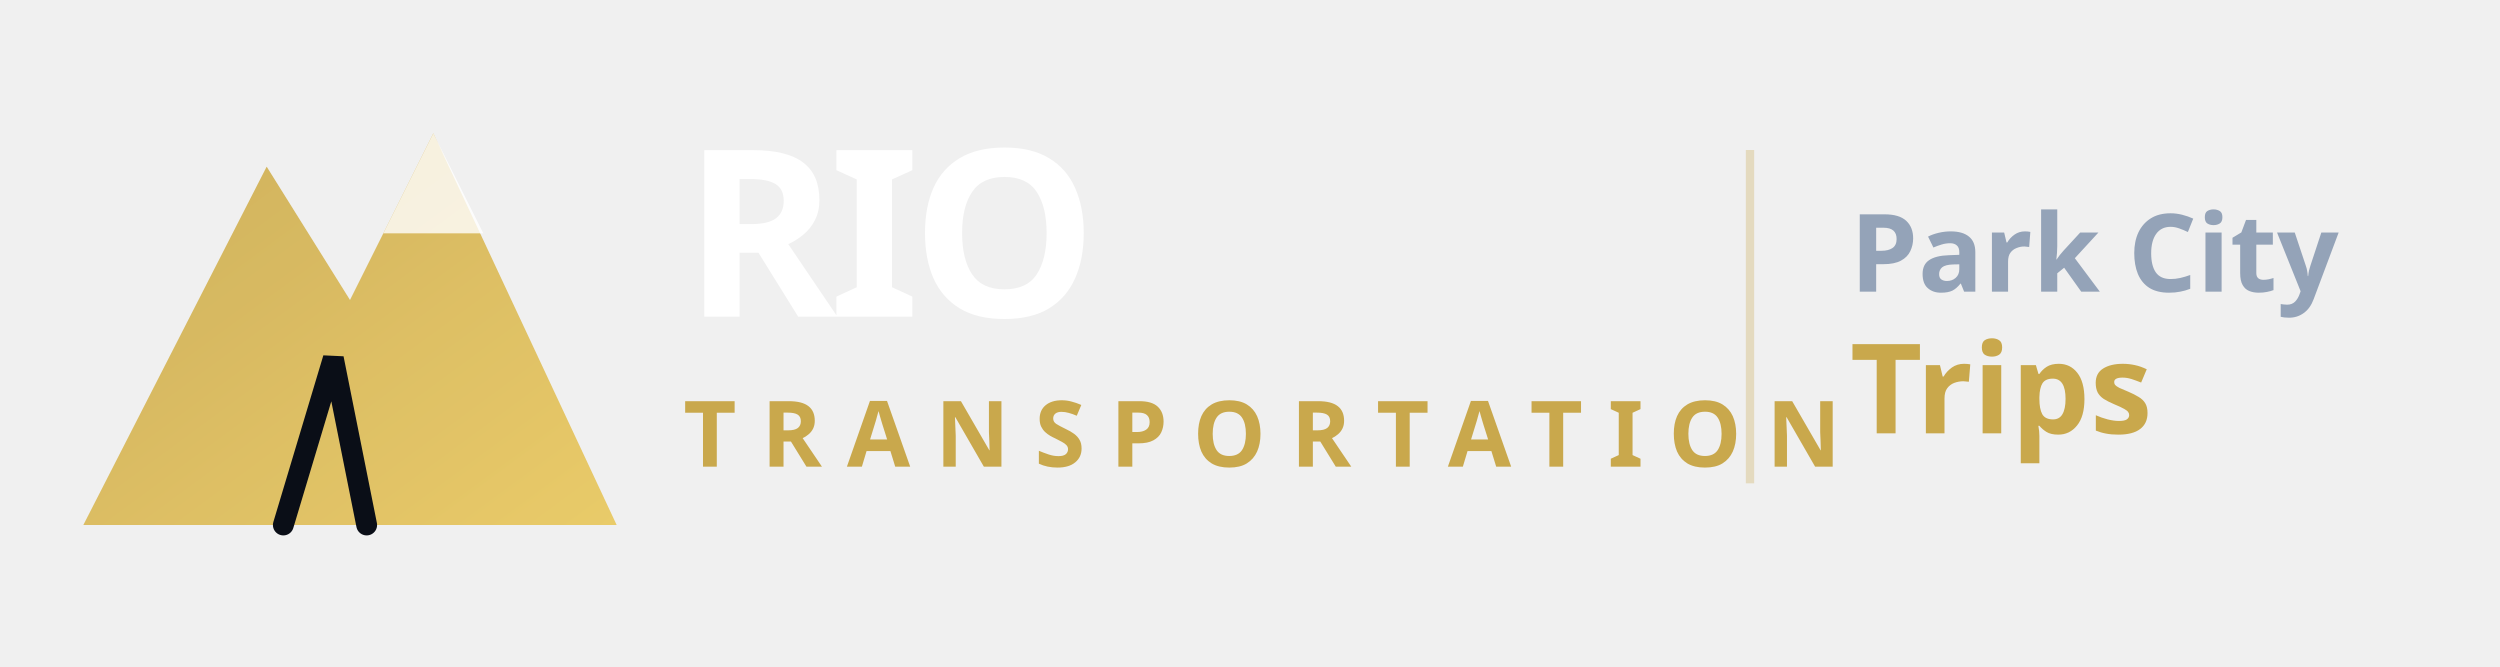
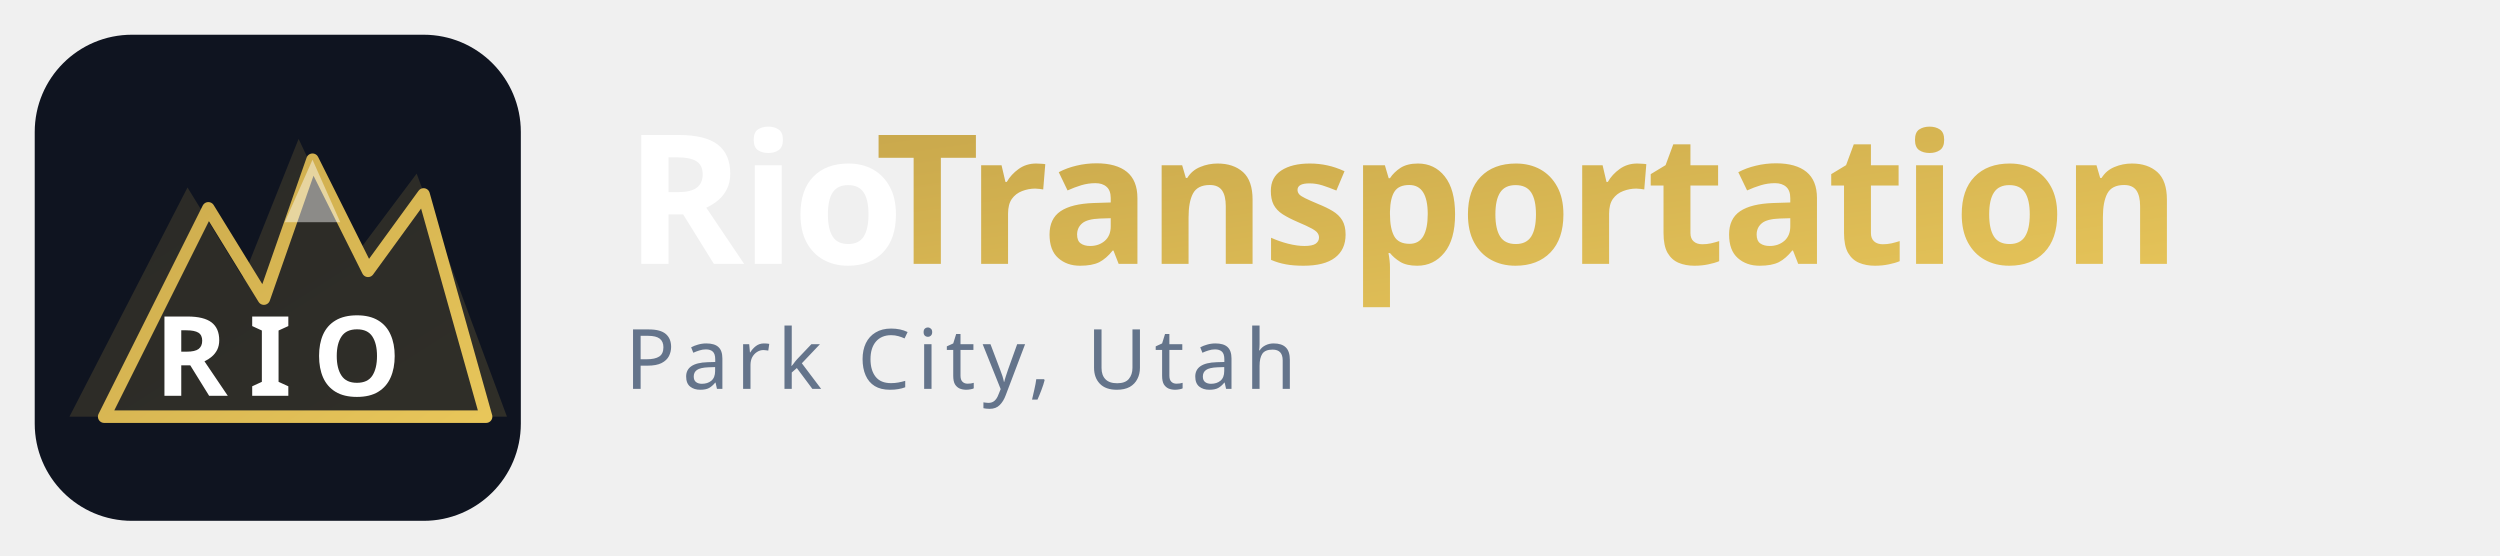
- <svg xmlns="http://www.w3.org/2000/svg" viewBox="0 0 300 80">
+ <svg xmlns="http://www.w3.org/2000/svg" viewBox="0 0 360 80">
  <defs>
-     <linearGradient id="gold" x1="0%" y1="0%" x2="100%" y2="100%">
+     <linearGradient id="gh" x1="0%" y1="0%" x2="100%" y2="100%">
      <stop offset="0%" style="stop-color:#c9a84c" />
      <stop offset="100%" style="stop-color:#e8c65a" />
    </linearGradient>
  </defs>
-   <g transform="translate(10,8)">
-     <path d="M0,55 L22,12 L32,28 L42,8 L64,55 Z" fill="url(#gold)" opacity="0.9" />
-     <path d="M42,8 L48,20 L36,20 Z" fill="#ffffff" opacity="0.8" />
-     <path d="M24,55 L30,35 L34,55" fill="none" stroke="#0a0e17" stroke-width="2.5" stroke-linecap="round" />
+   <g transform="translate(5,5)">
+     <rect width="70" height="70" rx="14" fill="#0f1420" />
+     <path d="M5,55 L22,22 L30,35 L38,15 L46,32 L55,20 L68,55 Z" fill="url(#gh)" opacity="0.15" />
+     <path d="M10,55 L25,25 L33,38 L40,18 L48,34 L56,23 L65,55 Z" fill="none" stroke="url(#gh)" stroke-width="1.8" stroke-linejoin="round" />
+     <path d="M40,18 L44,27 L36,27 Z" fill="#ffffff" opacity="0.45" />
+     <text x="35" y="52" font-family="sans-serif" font-weight="900" font-size="16" fill="#ffffff" text-anchor="middle" letter-spacing="3">RIO</text>
  </g>
-   <text x="82" y="38" font-family="sans-serif" font-weight="900" font-size="28" fill="#ffffff" letter-spacing="-1">RIO</text>
-   <text x="82" y="56" font-family="sans-serif" font-weight="600" font-size="11" fill="#c9a84c" letter-spacing="3">TRANSPORTATION</text>
-   <line x1="210" y1="18" x2="210" y2="58" stroke="#c9a84c" stroke-width="1" opacity="0.3" />
-   <text x="222" y="35" font-family="sans-serif" font-weight="700" font-size="13" fill="#94a3b8">Park City</text>
-   <text x="222" y="52" font-family="sans-serif" font-weight="800" font-size="15" fill="#c9a84c">Trips</text>
+   <text x="90" y="38" font-family="sans-serif" font-weight="900" font-size="26" fill="#ffffff" letter-spacing="-0.5">Rio</text>
+   <text x="126" y="38" font-family="sans-serif" font-weight="900" font-size="26" fill="url(#gh)" letter-spacing="-0.5">Transportation</text>
+   <text x="90" y="56" font-family="sans-serif" font-weight="500" font-size="12" fill="#64748b" letter-spacing="1">Park City, Utah</text>
</svg>
